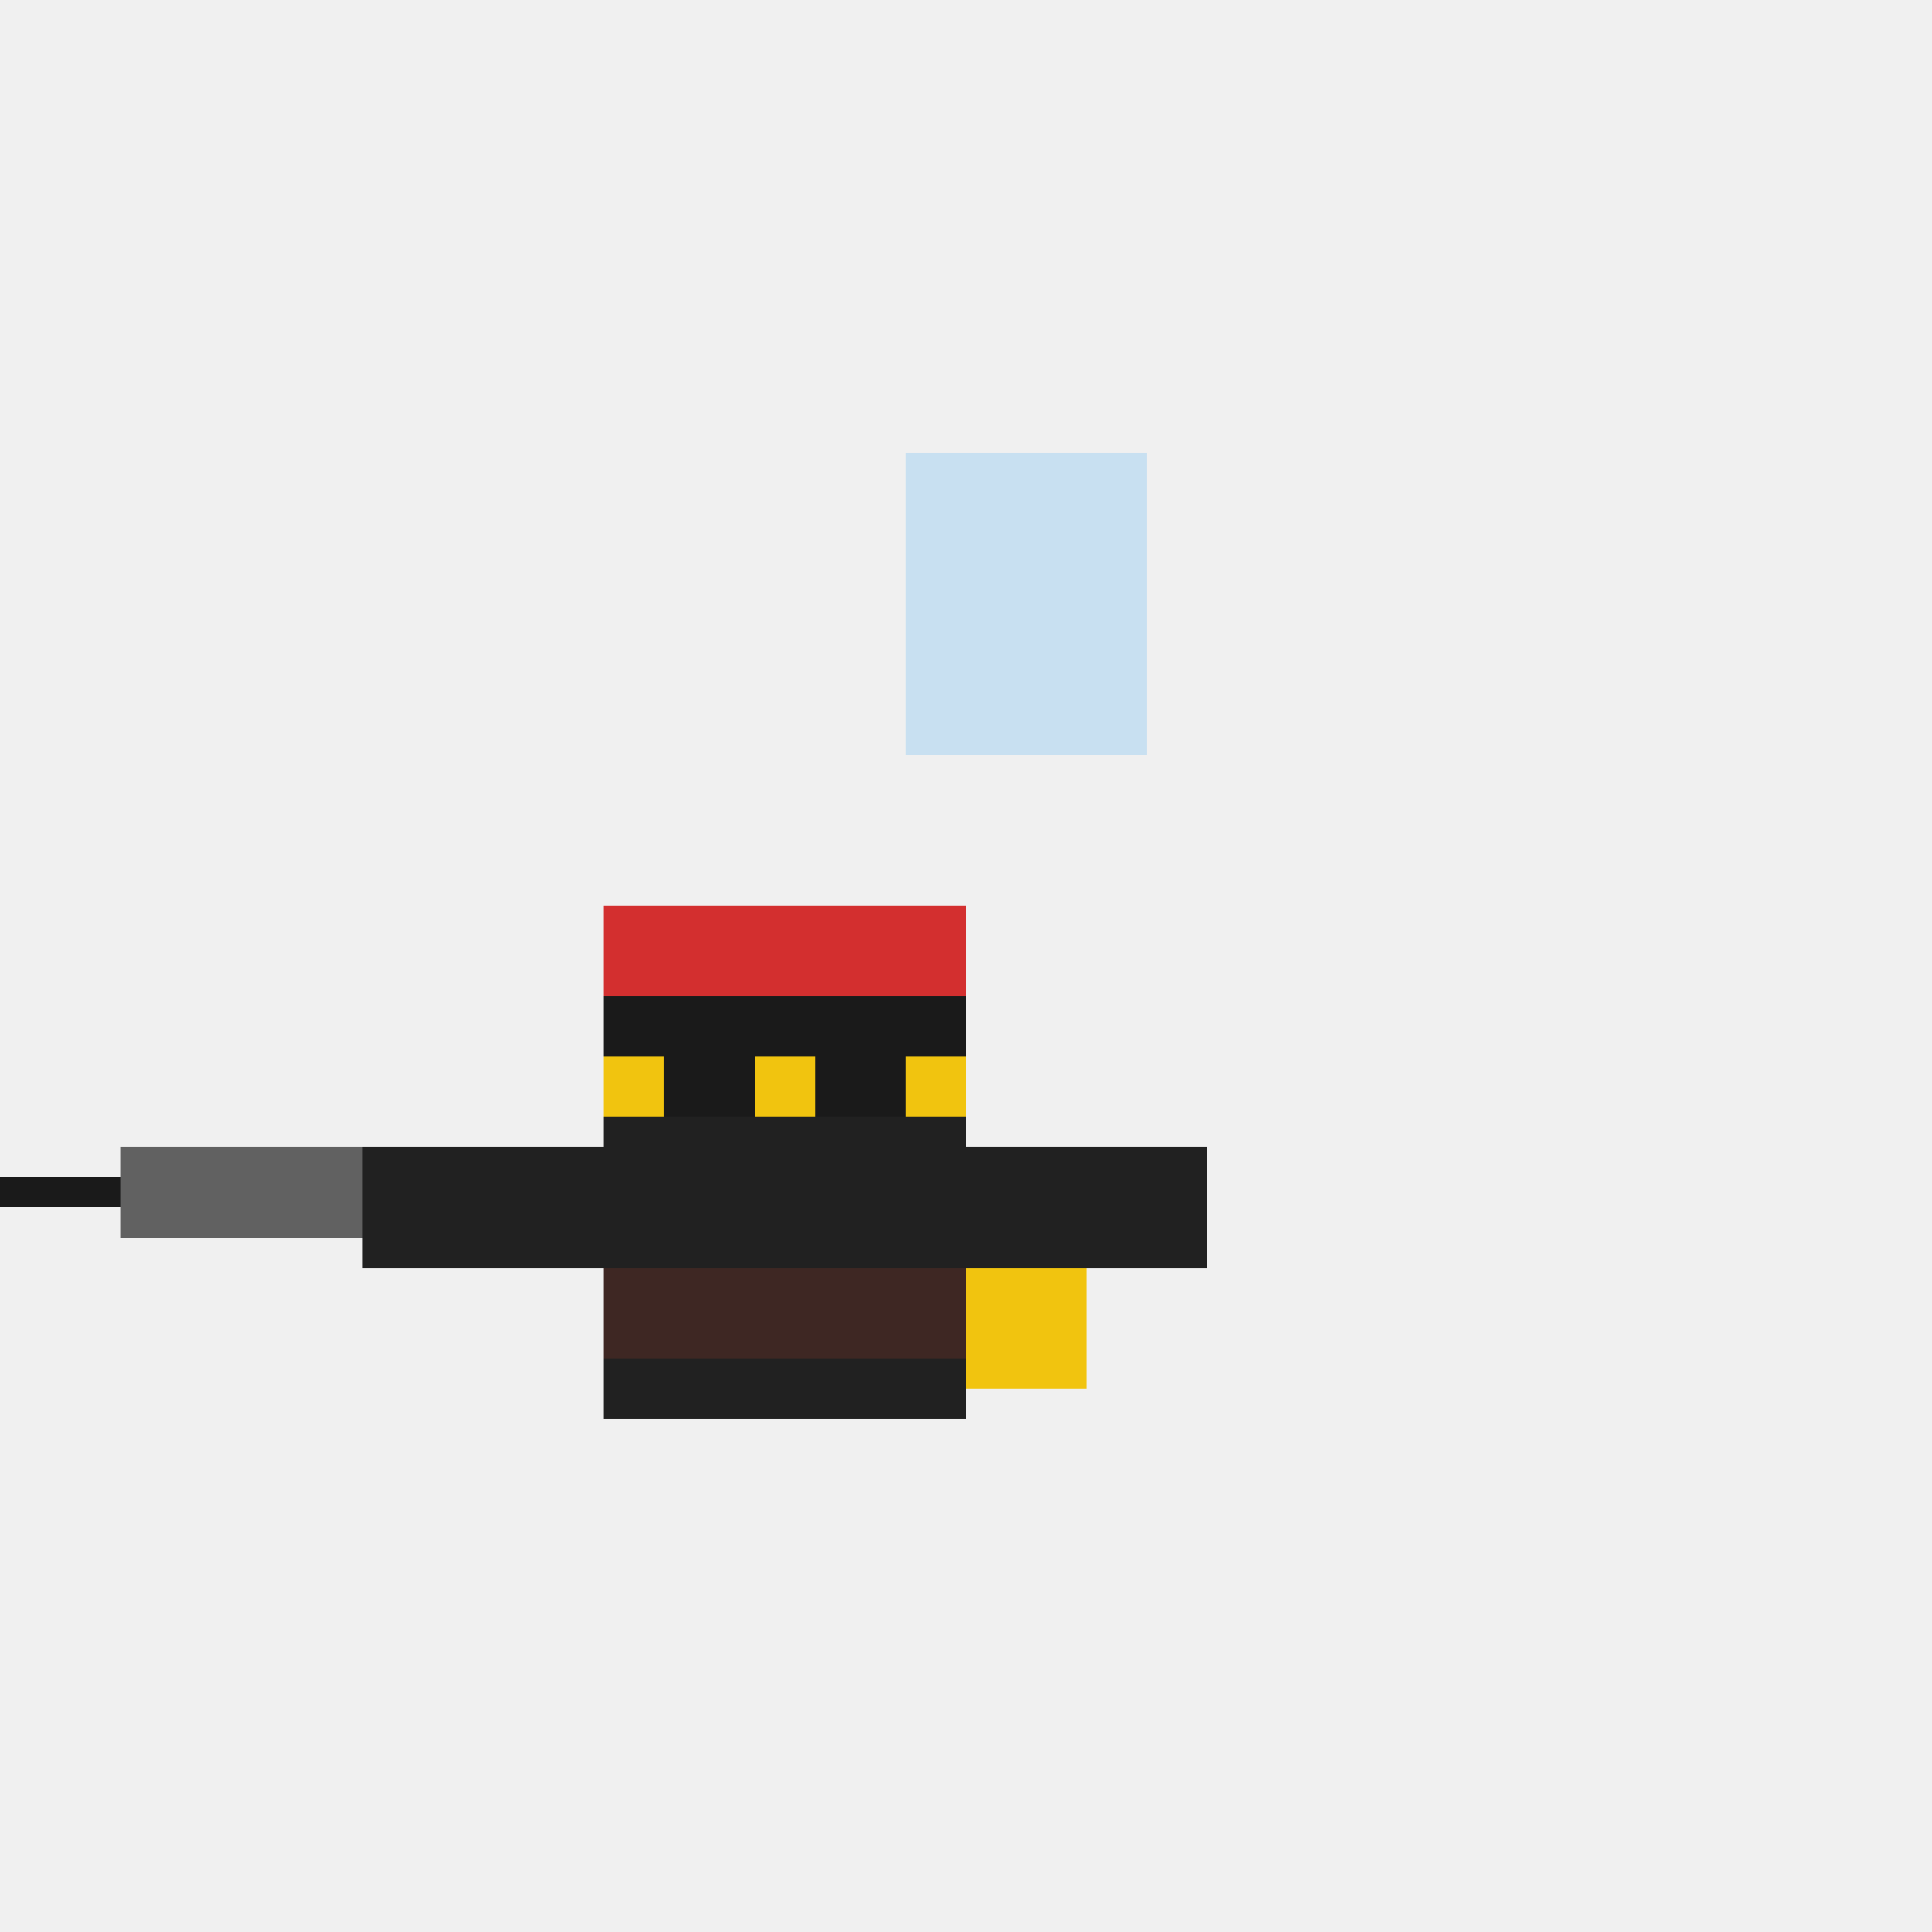
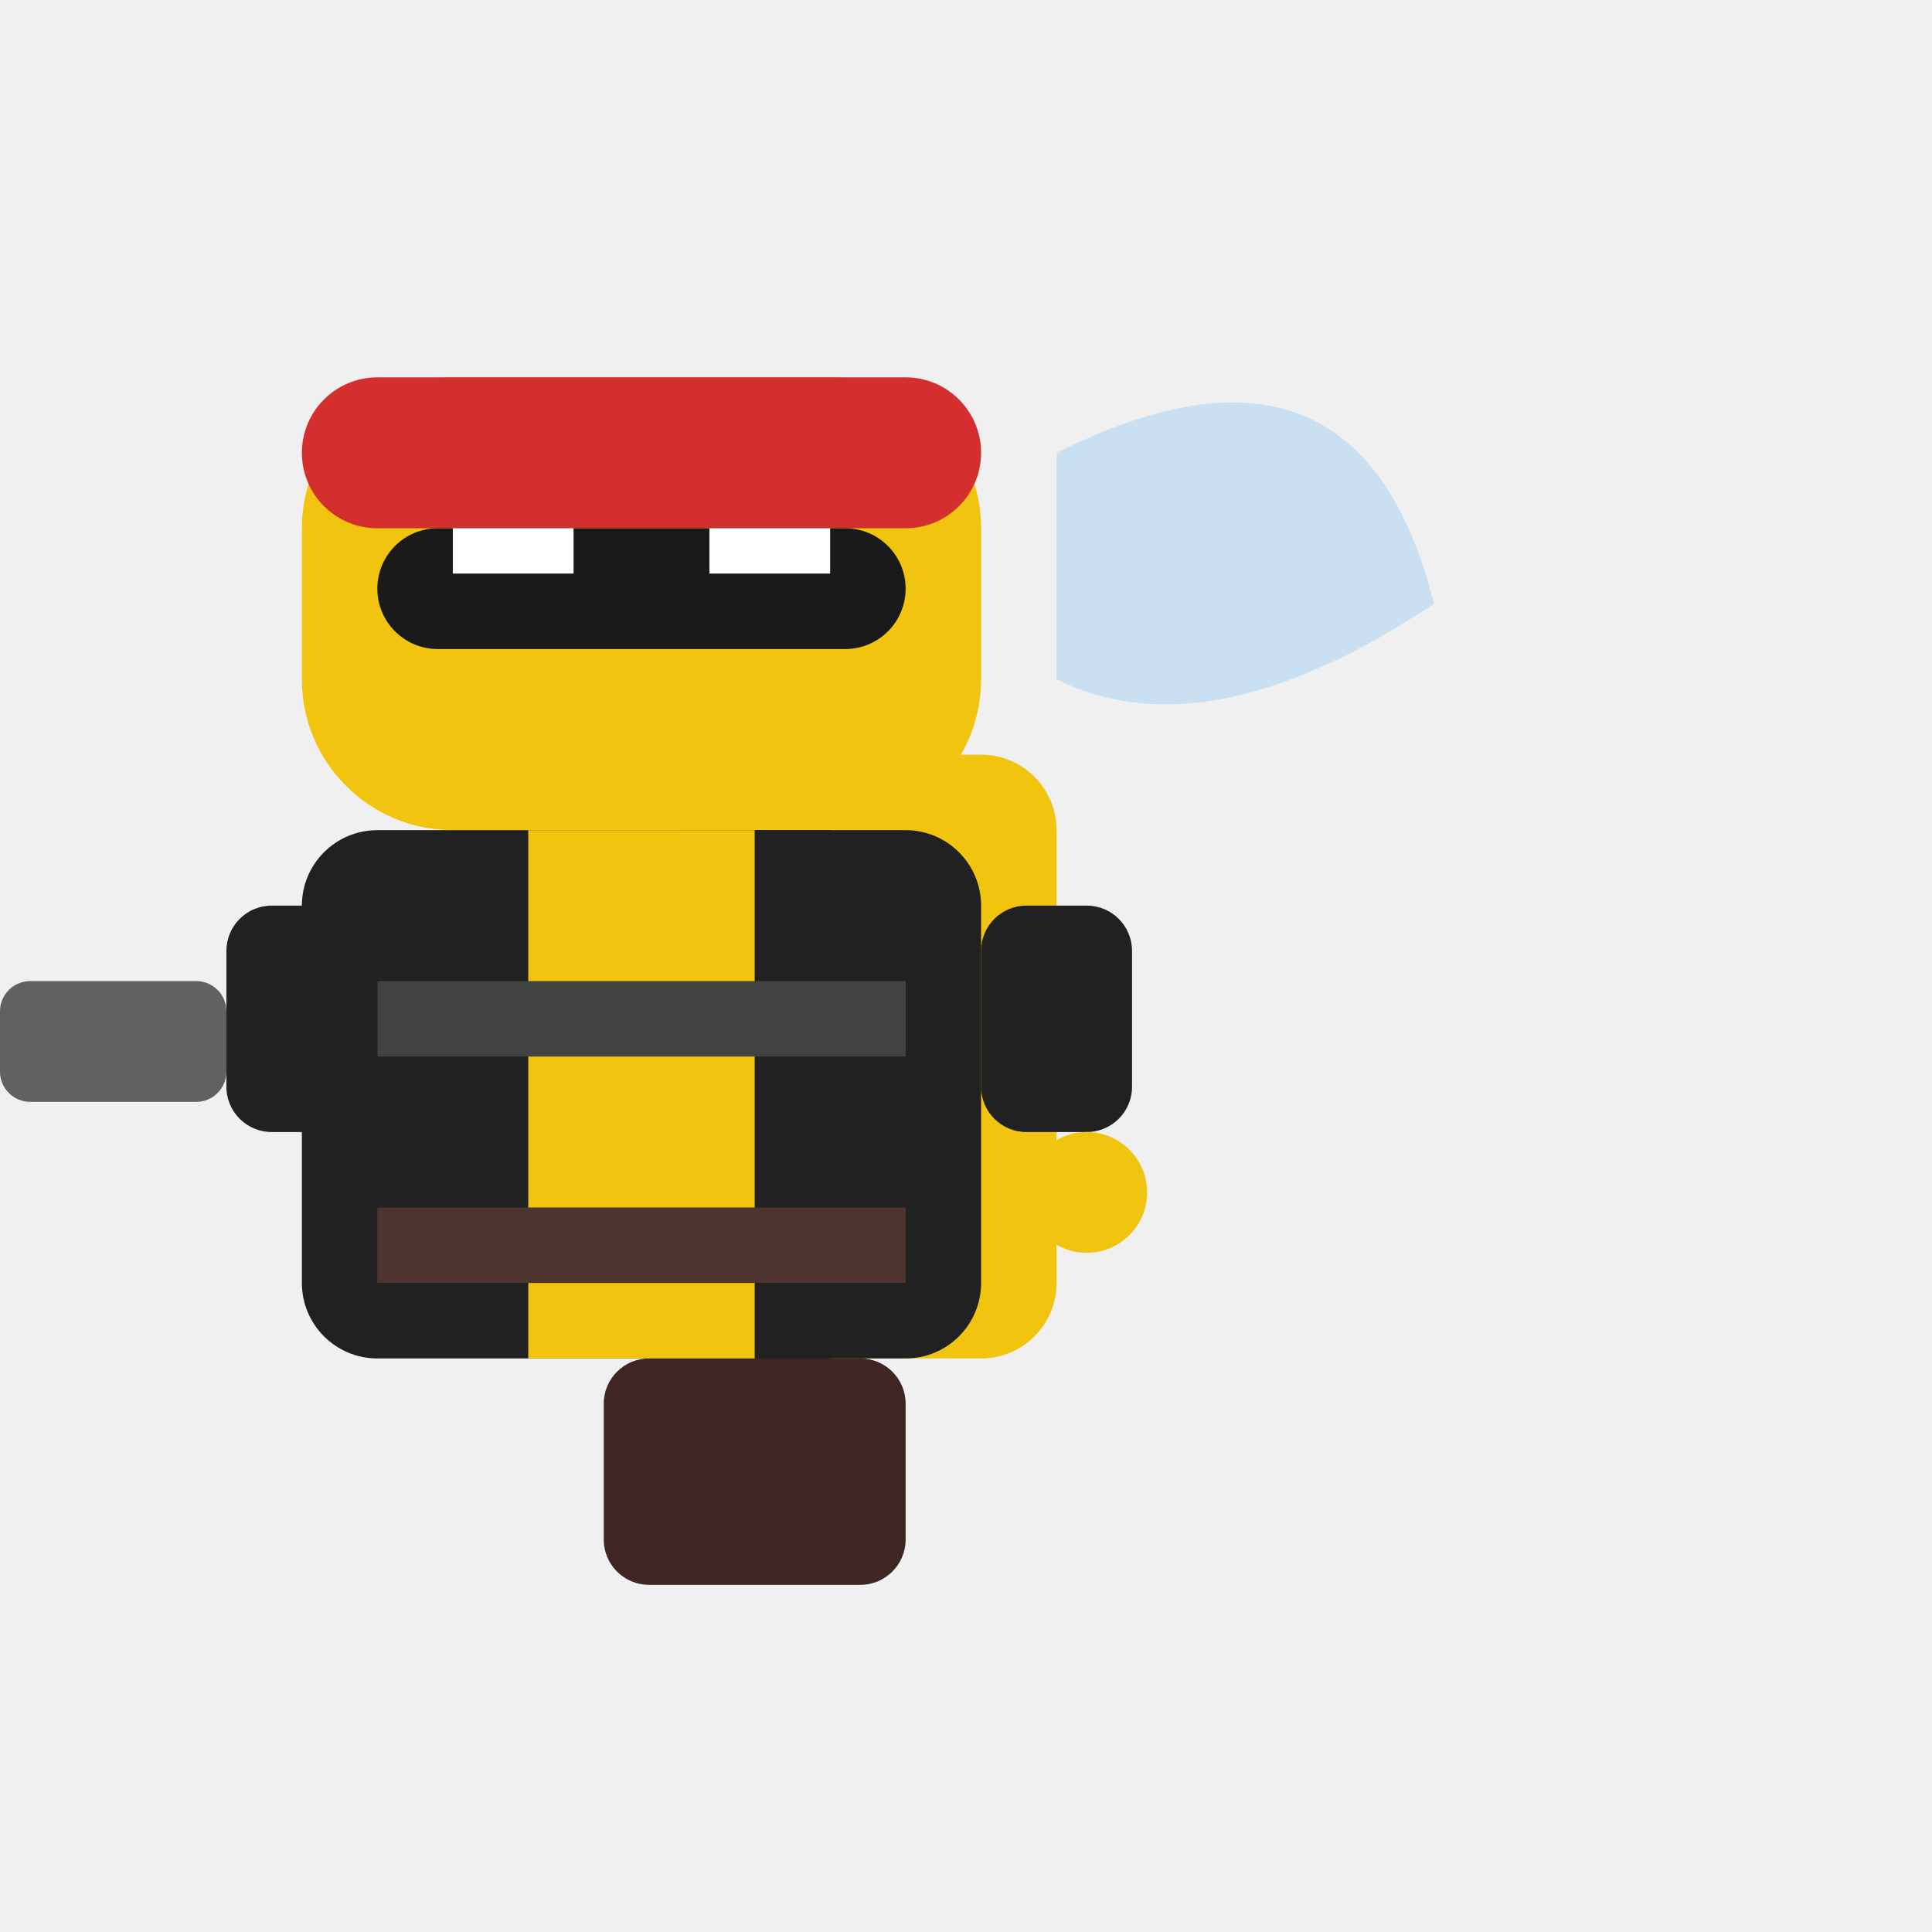
- <svg xmlns="http://www.w3.org/2000/svg" width="128" height="128" viewBox="0 0 128 128" shape-rendering="crispEdges">
-   <rect x="60" y="30" width="16" height="20" fill="#AED6F1" opacity="0.6" />
-   <rect x="40" y="60" width="24" height="24" fill="#F1C40F" />
-   <rect x="40" y="60" width="24" height="6" fill="#D32F2F" />
-   <rect x="40" y="66" width="24" height="4" fill="#1A1A1A" />
-   <rect x="44" y="70" width="6" height="4" fill="#1A1A1A" />
-   <rect x="54" y="70" width="6" height="4" fill="#1A1A1A" />
-   <rect x="40" y="74" width="24" height="10" fill="#212121" />
-   <rect x="40" y="84" width="24" height="8" fill="#3E2723" />
-   <rect x="40" y="90" width="24" height="4" fill="#212121" />
-   <rect x="24" y="76" width="16" height="8" fill="#212121" />
-   <rect x="8" y="76" width="16" height="6" fill="#616161" />
-   <rect x="0" y="78" width="8" height="2" fill="#1A1A1A" />
-   <rect x="64" y="76" width="16" height="8" fill="#212121" />
-   <rect x="64" y="84" width="8" height="8" fill="#F1C40F" />
+ <svg xmlns="http://www.w3.org/2000/svg" width="128" height="128" viewBox="0 0 128 128">
+   <path d="M 70 30 Q 90 20 95 40 Q 80 50 70 45 Z" fill="#AED6F1" opacity="0.6" />
+   <rect x="45" y="50" width="25" height="40" rx="5" fill="#F1C40F" />
+   <rect x="50" y="50" width="5" height="40" fill="#212121" />
+   <rect x="40" y="90" width="20" height="15" rx="3" fill="#3E2723" />
+   <rect x="20" y="25" width="45" height="30" rx="10" fill="#F1C40F" />
+   <rect x="20" y="25" width="45" height="10" rx="5" fill="#D32F2F" />
+   <rect x="25" y="35" width="35" height="8" rx="4" fill="#1A1A1A" />
+   <rect x="30" y="35" width="8" height="3" fill="#FFFFFF" />
+   <rect x="47" y="35" width="8" height="3" fill="#FFFFFF" />
+   <rect x="20" y="55" width="45" height="35" rx="5" fill="#212121" />
+   <rect x="35" y="55" width="15" height="35" fill="#F1C40F" />
+   <rect x="25" y="65" width="35" height="5" fill="#424242" />
+   <rect x="25" y="80" width="35" height="5" fill="#4E342E" />
+   <rect x="15" y="60" width="10" height="15" rx="3" fill="#212121" />
+   <rect x="0" y="65" width="15" height="8" rx="2" fill="#616161" />
+   <rect x="65" y="60" width="10" height="15" rx="3" fill="#212121" />
+   <rect x="68" y="75" width="8" height="8" rx="4" fill="#F1C40F" />
</svg>
